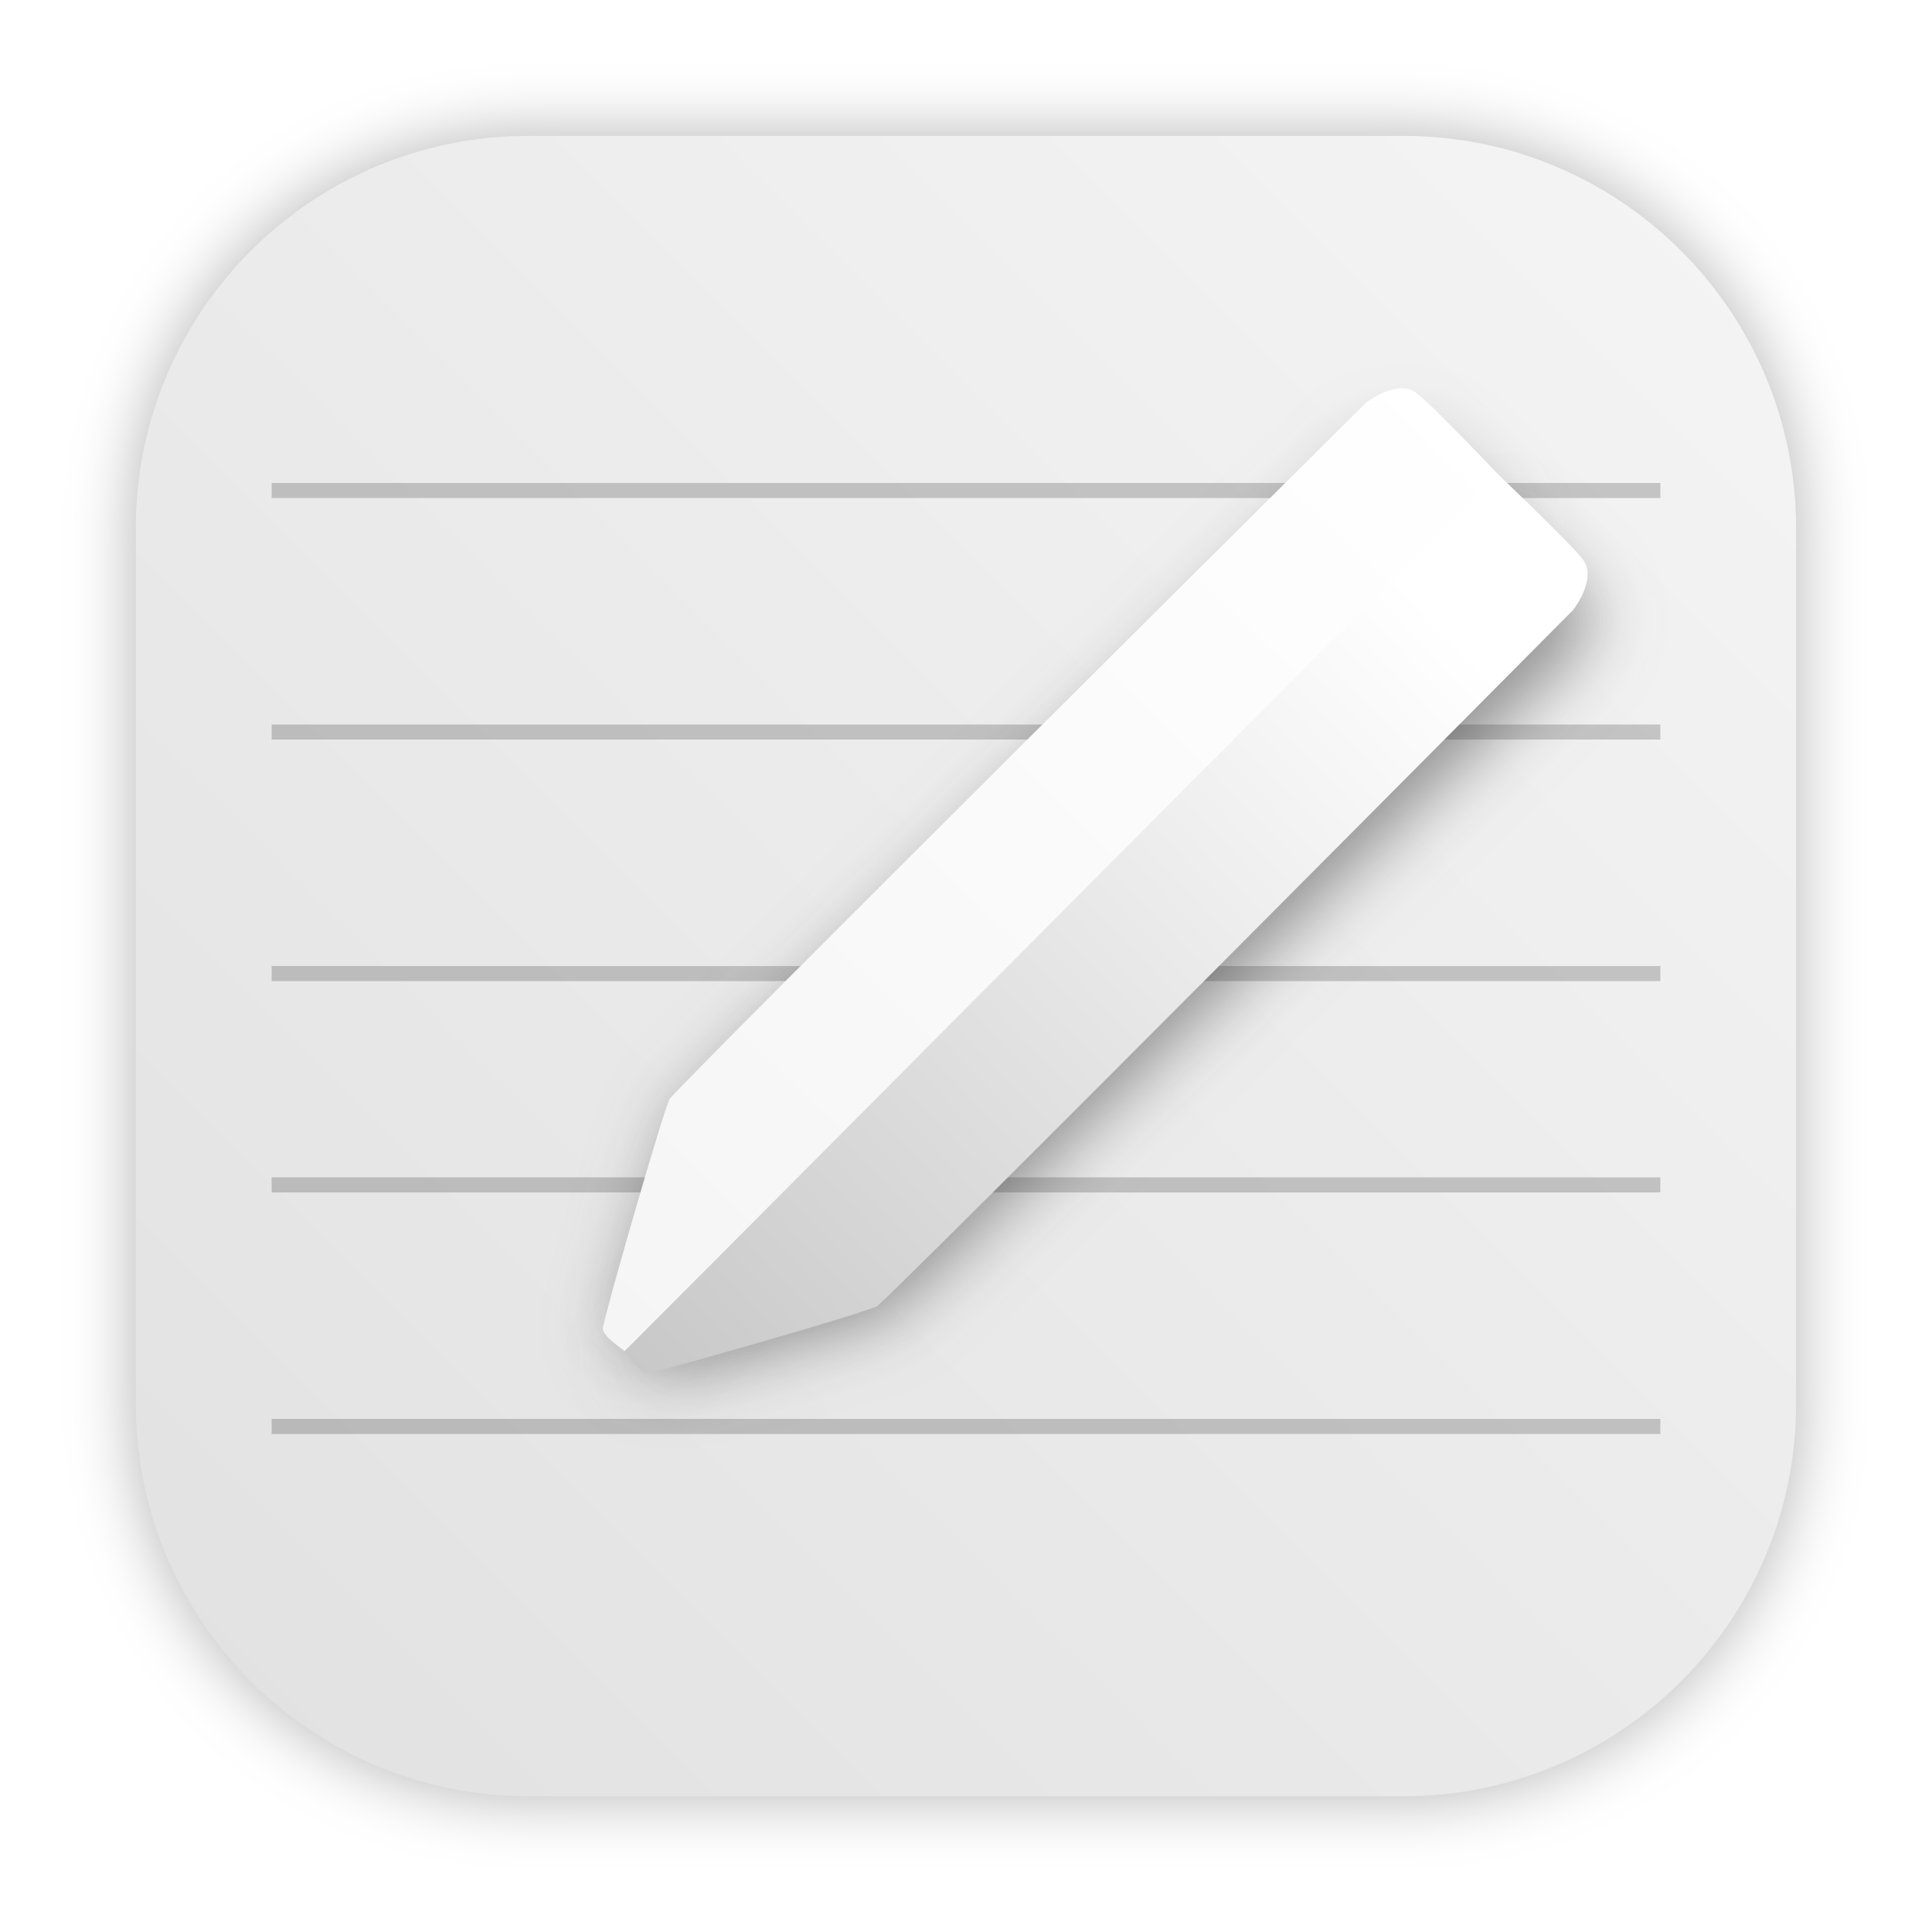
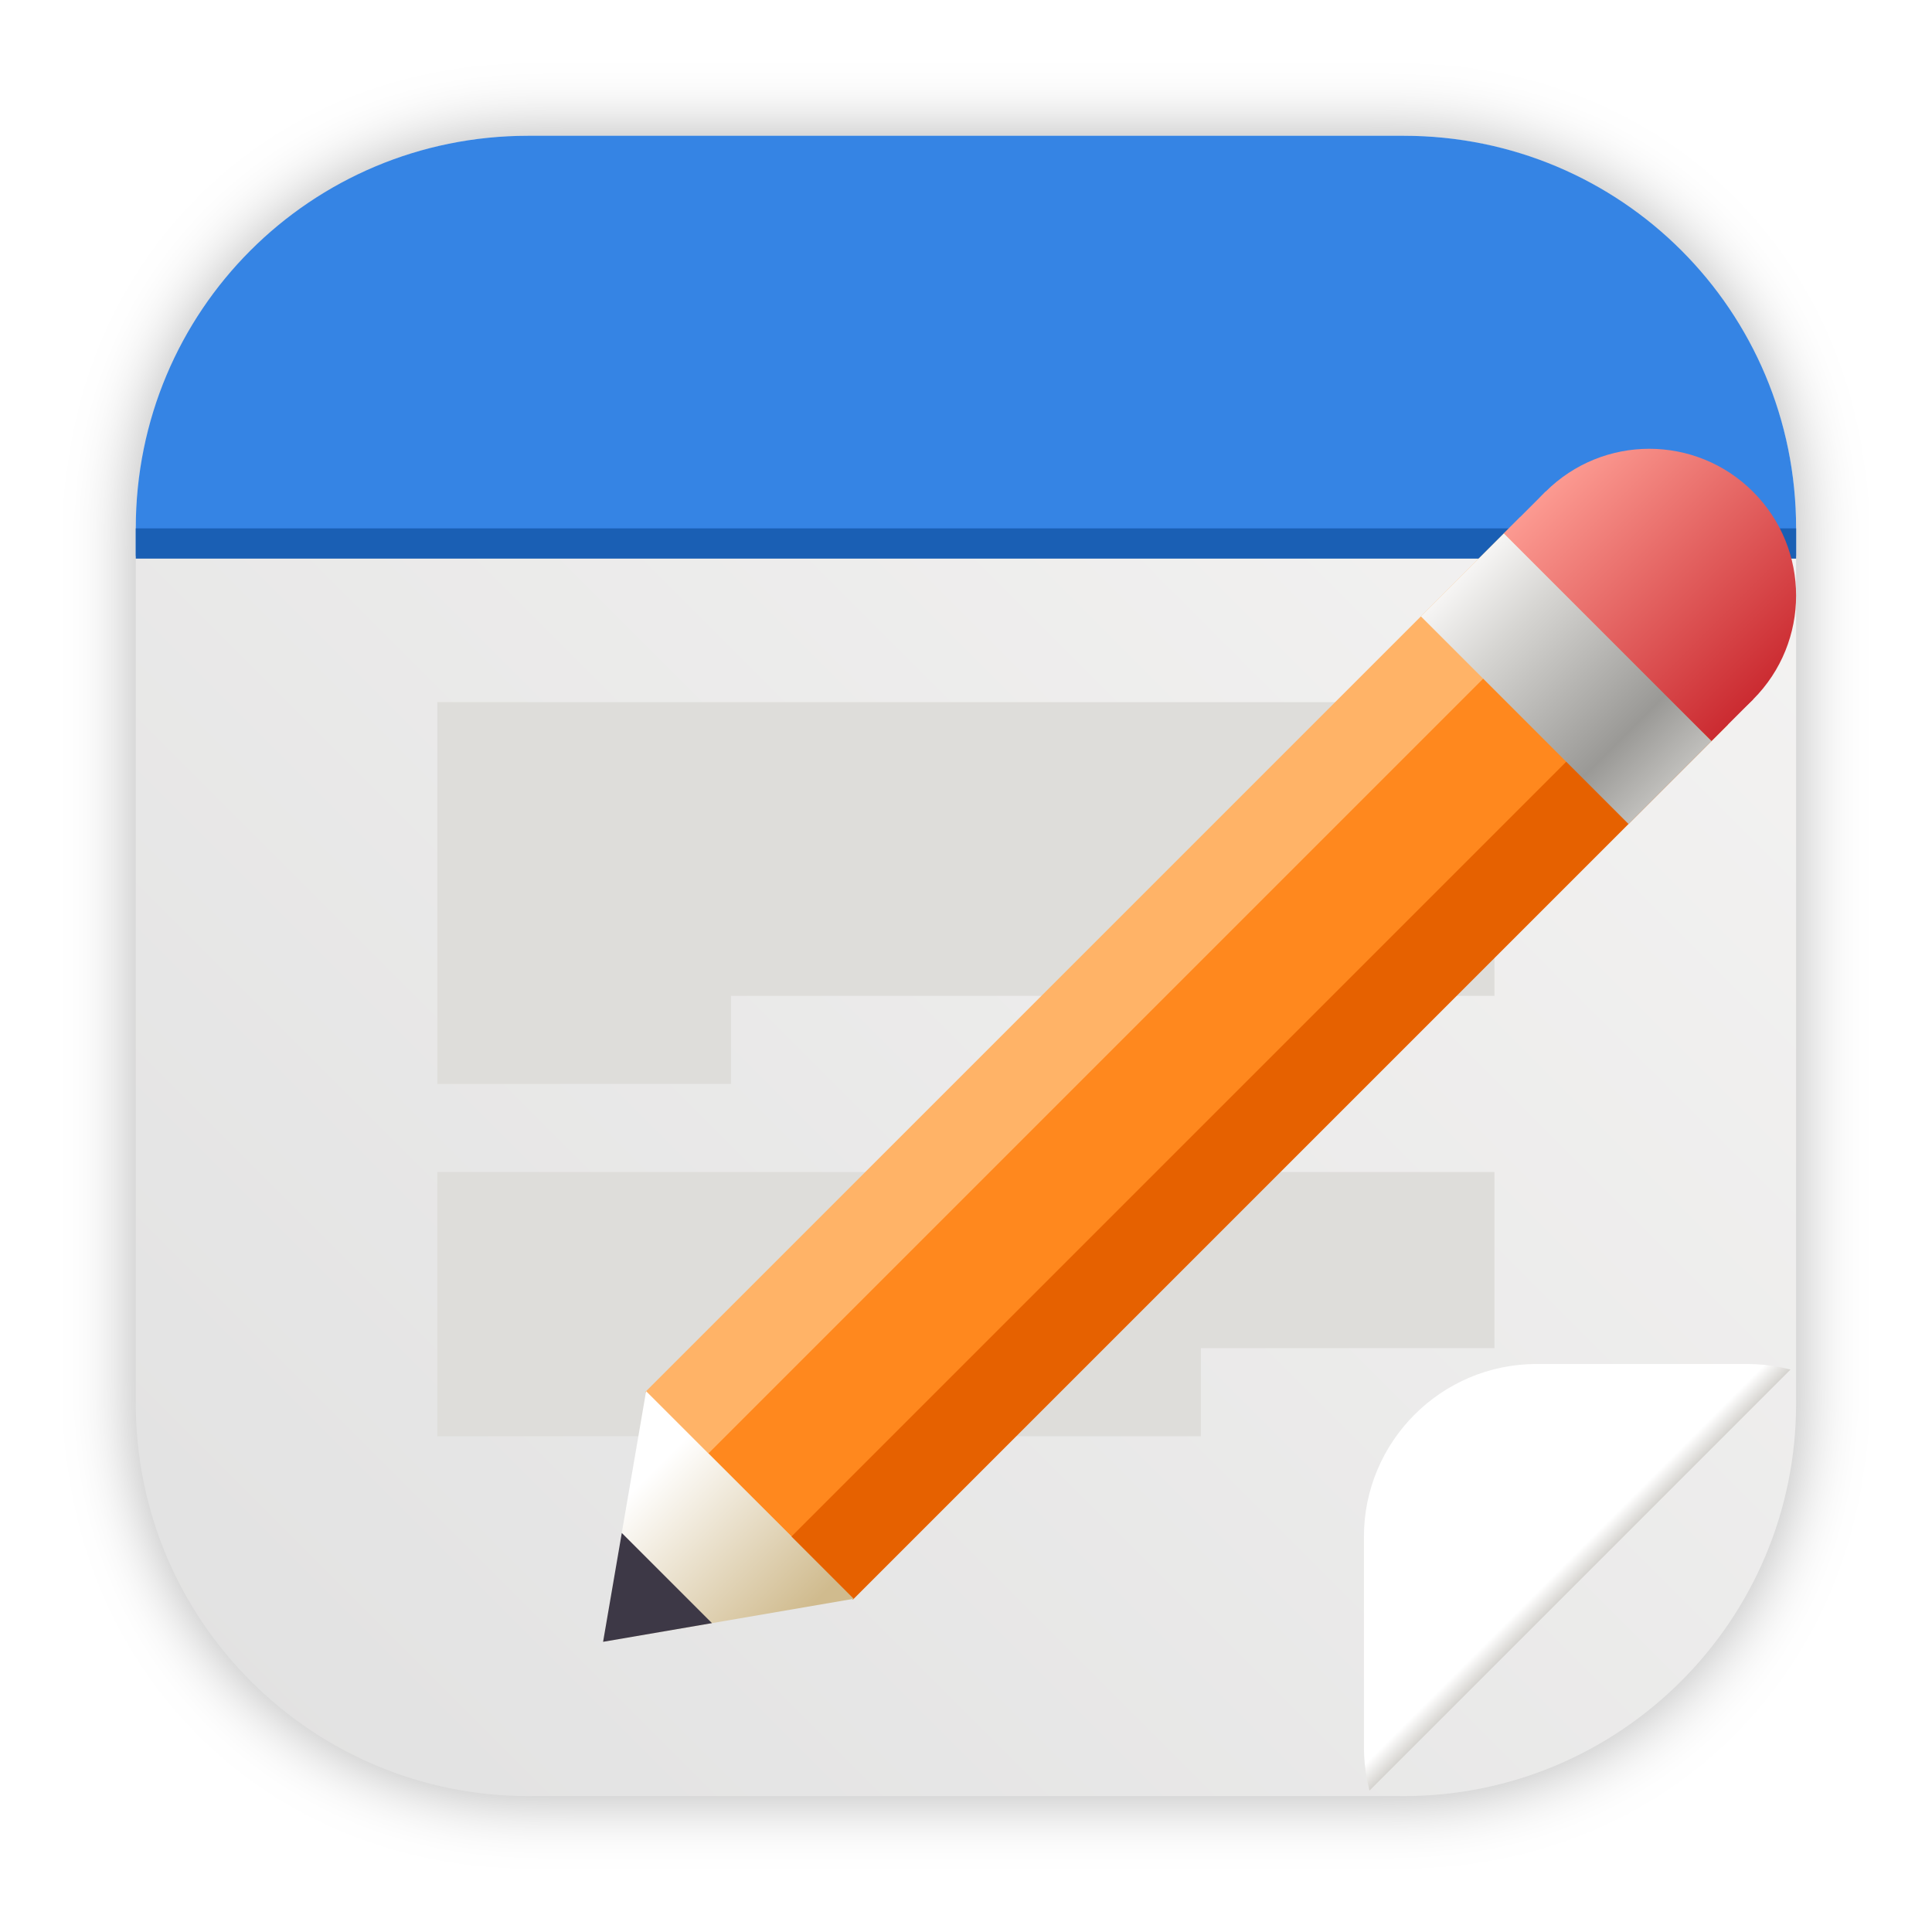
- <svg xmlns="http://www.w3.org/2000/svg" width="64" height="64" version="1.1" viewBox="0 0 16.933 16.933">
-   <defs>
-     <filter id="filter2076-0-2" x="-.048" y="-.048" width="1.096" height="1.096" color-interpolation-filters="sRGB">
-       <feGaussianBlur stdDeviation="1.1" />
+ <svg xmlns="http://www.w3.org/2000/svg" xmlns:xlink="http://www.w3.org/1999/xlink" width="64" height="64" version="1.1" viewBox="0 0 16.933 16.933" id="svg922">
+   <defs id="defs892">
+     <linearGradient id="linearGradient1679" x1="145" x2="200" y1="59" y2="4" gradientTransform="matrix(0.26459,0,0,0.26459,-37.174,0.1321)" gradientUnits="userSpaceOnUse" spreadMethod="pad">
+       <stop stop-color="#e1e1e1" offset="0" id="stop1675" />
+       <stop stop-color="#f5f5f5" offset="1" id="stop1677" style="stop-color:#f4f6f4;stop-opacity:1;" />
+     </linearGradient>
+     <linearGradient id="linearGradient1673" x1="145" x2="200" y1="59" y2="4" gradientTransform="matrix(0.26459,0,0,0.26459,-37.174,0.1321)" gradientUnits="userSpaceOnUse" spreadMethod="pad">
+       <stop stop-color="#e1e1e1" offset="0" id="stop1669" />
+       <stop stop-color="#f5f5f5" offset="1" id="stop1671" style="stop-color:#f5f6f4;stop-opacity:1;" />
+     </linearGradient>
+     <linearGradient id="linearGradient1667" x1="145" x2="200" y1="59" y2="4" gradientTransform="matrix(0.26459,0,0,0.26459,-37.174,0.1321)" gradientUnits="userSpaceOnUse" spreadMethod="pad">
+       <stop stop-color="#e1e1e1" offset="0" id="stop1663" />
+       <stop stop-color="#f5f5f5" offset="1" id="stop1665" style="stop-color:#f5f6f4;stop-opacity:1;" />
+     </linearGradient>
+     <linearGradient id="linearGradient1661" x1="145" x2="200" y1="59" y2="4" gradientTransform="matrix(0.26459,0,0,0.26459,-37.174,0.1321)" gradientUnits="userSpaceOnUse" spreadMethod="pad">
+       <stop stop-color="#e1e1e1" offset="0" id="stop1657" />
+       <stop stop-color="#f5f5f5" offset="1" id="stop1659" style="stop-color:#f5f6f4;stop-opacity:1;" />
+     </linearGradient>
+     <linearGradient id="linearGradient1655" x1="145" x2="200" y1="59" y2="4" gradientTransform="matrix(0.26459,0,0,0.26459,-37.174,0.1321)" gradientUnits="userSpaceOnUse" spreadMethod="pad">
+       <stop stop-color="#e1e1e1" offset="0" id="stop1651" />
+       <stop stop-color="#f5f5f5" offset="1" id="stop1653" style="stop-color:#f6f6f4;stop-opacity:1;" />
+     </linearGradient>
+     <linearGradient id="linearGradient1649" x1="145" x2="200" y1="59" y2="4" gradientTransform="matrix(0.26459,0,0,0.26459,-37.174,0.1321)" gradientUnits="userSpaceOnUse" spreadMethod="pad">
+       <stop stop-color="#e1e1e1" offset="0" id="stop1645" />
+       <stop stop-color="#f5f5f5" offset="1" id="stop1647" style="stop-color:#f6f5f4;stop-opacity:1;" />
+     </linearGradient>
+     <linearGradient id="linearGradient1643" x1="145" x2="200" y1="59" y2="4" gradientTransform="matrix(0.26459,0,0,0.26459,-37.174,0.1321)" gradientUnits="userSpaceOnUse" spreadMethod="pad">
+       <stop stop-color="#e1e1e1" offset="0" id="stop1639" />
+       <stop stop-color="#f5f5f5" offset="1" id="stop1641" style="stop-color:#f4f6f4;stop-opacity:1;" />
+     </linearGradient>
+     <linearGradient id="linearGradient1637" x1="145" x2="200" y1="59" y2="4" gradientTransform="matrix(0.26459,0,0,0.26459,-37.174,0.1321)" gradientUnits="userSpaceOnUse">
+       <stop stop-color="#e1e1e1" offset="0" id="stop1633" />
+       <stop stop-color="#f5f5f5" offset="1" id="stop1635" style="stop-color:#f4f6f5;stop-opacity:1;" />
+     </linearGradient>
+     <filter id="filter2076-0-2" x="-0.048" y="-0.048" width="1.096" height="1.096" color-interpolation-filters="sRGB">
+       <feGaussianBlur stdDeviation="1.1" id="feGaussianBlur871" />
    </filter>
-     <linearGradient id="linearGradient2070-5-6" x1="145" x2="200" y1="59" y2="4" gradientTransform="matrix(.26459 0 0 .26459 -22.631 -3.6099)" gradientUnits="userSpaceOnUse">
-       <stop stop-color="#e1e1e1" offset="0" />
-       <stop stop-color="#f5f5f5" offset="1" />
+     <linearGradient id="linearGradient2070-5-6" x1="145" x2="200" y1="59" y2="4" gradientTransform="matrix(0.26459,0,0,0.26459,-37.174,0.1321)" gradientUnits="userSpaceOnUse" xlink:href="#linearGradient1679">
+       <stop stop-color="#e1e1e1" offset="0" id="stop874" />
+       <stop stop-color="#f5f5f5" offset="1" id="stop876" style="stop-color:#f6f5f4;stop-opacity:1;" />
    </linearGradient>
-     <filter id="filter1091" x="-.084" y="-.084" width="1.168" height="1.168" color-interpolation-filters="sRGB">
-       <feGaussianBlur stdDeviation="0.302" />
+     <filter id="filter1091" x="-0.092" y="-0.086" width="1.184" height="1.172" color-interpolation-filters="sRGB">
+       <feGaussianBlur stdDeviation="0.302" id="feGaussianBlur879" />
    </filter>
-     <linearGradient id="linearGradient1063" x1="8.586" x2="16.465" y1="-5.595" y2="-13.703" gradientTransform="matrix(1 0 0 1 11.204 13.637)" gradientUnits="userSpaceOnUse">
-       <stop stop-color="#f5f5f5" offset="0" />
-       <stop stop-color="#fff" offset="1" />
+     <linearGradient id="linearGradient1063" x1="8.586" x2="16.465" y1="-5.595" y2="-13.703" gradientTransform="translate(-3.339,17.379)" gradientUnits="userSpaceOnUse">
+       <stop stop-color="#f5f5f5" offset="0" id="stop882" />
+       <stop stop-color="#fff" offset="1" id="stop884" />
    </linearGradient>
-     <linearGradient id="linearGradient1071" x1="8.922" x2="15.926" y1="-5.355" y2="-11.992" gradientTransform="matrix(1 0 0 1 11.204 13.637)" gradientUnits="userSpaceOnUse">
-       <stop stop-color="#c8c8c8" offset="0" />
-       <stop stop-color="#fff" offset="1" />
+     <linearGradient id="linearGradient1071" x1="8.922" x2="15.926" y1="-5.355" y2="-11.992" gradientTransform="translate(-3.339,17.379)" gradientUnits="userSpaceOnUse">
+       <stop stop-color="#c8c8c8" offset="0" id="stop887" />
+       <stop stop-color="#fff" offset="1" id="stop889" />
+     </linearGradient>
+     <clipPath id="b">
+       <path d="m 88,94 h 20 v 20 H 88 Z m 0,0" id="path15" />
+     </clipPath>
+     <clipPath id="c">
+       <path d="M 108,94 88,114 H 82.285 V 88.285 H 108 Z m 0,0" id="path18" />
+     </clipPath>
+     <linearGradient id="d" gradientTransform="matrix(0,0.178571,0.178571,0,84.42857,42.57145)" gradientUnits="userSpaceOnUse" x1="344" x2="340" y1="76" y2="72">
+       <stop offset="0" stop-color="#d5d3cf" id="stop21" />
+       <stop offset="1" stop-color="#ffffff" id="stop23" />
+     </linearGradient>
+     <linearGradient id="f" gradientTransform="matrix(0.0772117,0.0772117,0.09099488,-0.09099488,38.45333,18.56868)" x1="-253.63" x2="-230.06" xlink:href="#e" y1="-56.518" y2="-56.518" />
+     <linearGradient id="e" gradientUnits="userSpaceOnUse">
+       <stop offset="0" stop-color="#fc9a91" id="stop26" />
+       <stop offset="1" stop-color="#cb2b31" id="stop28" />
+     </linearGradient>
+     <linearGradient id="g" gradientTransform="matrix(0.6,0.6,0.707107,-0.707107,294.3259,129.8884)" x1="-253.63" x2="-230.06" xlink:href="#e" y1="-56.518" y2="-56.518" />
+     <linearGradient id="h" gradientTransform="matrix(0.390307,-0.130102,0.130102,-0.390307,-2.964383,65.14788)" gradientUnits="userSpaceOnUse" x1="181.677" x2="143.246" y1="-139.479" y2="-101.048">
+       <stop offset="0" stop-color="#d0bb8e" id="stop33" />
+       <stop offset="1" stop-color="#ffffff" id="stop35" />
+     </linearGradient>
+     <linearGradient id="i" gradientTransform="matrix(0.6,0.6,0.707107,-0.707107,294.3259,129.8884)" gradientUnits="userSpaceOnUse" x1="-230.06" x2="-253.63" y1="-64.518" y2="-64.518">
+       <stop offset="0" stop-color="#c0bfbc" id="stop38" />
+       <stop offset="0.223" stop-color="#9a9996" id="stop40" />
+       <stop offset="0.744" stop-color="#d6d5d2" id="stop42" />
+       <stop offset="1" stop-color="#f6f5f4" id="stop44" />
    </linearGradient>
  </defs>
-   <g transform="translate(-14.543 3.742)">
-     <rect transform="matrix(.26459 0 0 .26459 14.543 -3.742)" x="4.5" y="4.5" width="55" height="55" rx="13.002" ry="13.002" filter="url(#filter2076-0-2)" image-rendering="optimizeSpeed" opacity=".3" />
-     <rect x="15.733" y="-2.551" width="14.552" height="14.552" rx="3.44" ry="3.44" fill="url(#linearGradient2070-5-6)" image-rendering="optimizeSpeed" stroke-width=".265" />
-     <g stroke-linecap="round" stroke-linejoin="round" stroke-opacity=".35" stroke-width=".075">
-       <rect x="16.924" y=".491" width="12.171" height=".132" rx="0" ry=".066" opacity=".188" />
-       <rect x="16.924" y="2.608" width="12.171" height=".132" rx="0" ry=".066" opacity=".188" />
-       <rect x="16.924" y="4.725" width="12.171" height=".132" rx="0" ry=".066" opacity=".188" />
-       <rect x="16.924" y="6.577" width="12.171" height=".132" rx="0" ry=".066" opacity=".188" />
-       <rect x="16.924" y="8.694" width="12.171" height=".132" rx="0" ry=".066" opacity=".188" />
+   <rect transform="scale(0.26459)" x="4.5" y="4.5" width="55" height="55" rx="13.002" ry="13.002" filter="url(#filter2076-0-2)" image-rendering="optimizeSpeed" opacity="0.3" id="rect896" />
+   <rect x="1.19" y="1.19" width="14.552" height="14.552" rx="3.44" ry="3.44" fill="url(#linearGradient2070-5-6)" image-rendering="optimizeSpeed" stroke-width="0.265" id="rect898" style="fill:url(#linearGradient2070-5-6)" />
+   <g clip-path="url(#b)" id="g57" transform="matrix(0.1893997,0,0,0.1893997,-4.713162,-5.84906)">
+     <g clip-path="url(#c)" id="g55">
+       <path d="m 88,102 v 9.715 c 0,4.418 3.582,8 8,8 h 9.715 c 4.418,0 8,-3.582 8,-8 V 102 c 0,-4.418 -3.582,-8 -8,-8 H 96 c -4.418,0 -8,3.582 -8,8 z m 0,0" fill="url(#d)" id="path53" style="fill:url(#d)" />
    </g>
-     <path transform="matrix(.98857 0 0 .9511 11.424 13.398)" d="m8.815-5.537s-0.193-0.13-0.193-0.197c0-0.067 0.529-1.911 0.586-2.012 0.057-0.101 6.103-6.103 6.103-6.103s0.276-0.217 0.446-0.083c0.17 0.135 0.744 0.744 0.744 0.744z" fill="#323232" filter="url(#filter1091)" opacity=".5" />
-     <path transform="matrix(.98857 0 0 .9511 11.424 13.398)" d="m8.815-5.537s0.13 0.193 0.197 0.193c0.067 0 1.911-0.529 2.012-0.586 0.101-0.057 6.103-6.103 6.103-6.103s0.217-0.276 0.083-0.446c-0.135-0.17-0.744-0.744-0.744-0.744z" fill="#323232" filter="url(#filter1091)" opacity=".5" />
-     <path d="m20.019 8.1s-0.193-0.13-0.193-0.197c0-0.067 0.529-1.911 0.586-2.012 0.057-0.101 6.103-6.103 6.103-6.103s0.276-0.217 0.446-0.083c0.17 0.135 0.744 0.744 0.744 0.744z" fill="url(#linearGradient1063)" />
-     <path d="m20.019 8.1s0.13 0.193 0.197 0.193c0.067 0 1.911-0.529 2.012-0.586 0.101-0.057 6.103-6.103 6.103-6.103s0.217-0.276 0.083-0.446c-0.135-0.17-0.744-0.744-0.744-0.744z" fill="url(#linearGradient1071)" />
  </g>
+   <path id="rect1631" style="fill:#3584e4;fill-opacity:1;stroke-width:0.265;image-rendering:optimizeSpeed" d="M 4.63,1.19 H 12.302 c 1.906,0 3.44,1.534 3.44,3.44 v 0.243 H 1.19 v -0.243 c 0,-1.906 1.534,-3.44 3.44,-3.44 z" />
+   <rect style="fill:#1a5fb4;fill-opacity:1;stroke-width:0.206" id="rect1830" width="14.552" height="0.265" x="1.19" y="4.631" />
+   <path d="M 6.407,8.728 V 9.5 H 3.833 v -3.346 h 9.265 v 2.574 z m 0,0" fill="#deddda" id="path63" style="stroke-width:0.129" />
+   <path d="m 10.525,11.816 v 0.772 H 3.833 v -2.316 h 9.265 v 1.544 z m 0,0" fill="#deddda" id="path65" style="stroke-width:0.129" />
+   <g id="g1479" transform="matrix(0.1286862,0,0,0.1286862,0.3956714,2.035827)">
+     <path d="m 42.344,80.344 11.312,11.312 59.598,-59.598 -11.312,-11.312 z m 0,0" fill="#ff881e" id="path67" />
+     <path d="M 50.777,88.879 55.02,93.121 114.617,33.523 110.375,29.281 Z m 0,0" fill="#e66100" id="path69" />
+     <path d="M 45.121,83.223 40.879,78.98 100.477,19.383 104.719,23.625 Z m 0,0" fill="#ffb367" id="path71" />
+     <path d="m 116.324,31.816 c 3.906,-3.906 3.906,-10.238 0,-14.141 -3.902,-3.906 -10.234,-3.906 -14.141,0 -3.906,3.902 -3.906,10.234 0,14.141 3.906,3.906 10.238,3.906 14.141,0 z m 0,0" fill="url(#g)" id="path75" style="fill:url(#g)" />
+     <path d="M 38,96 55.07,93.07 40.93,78.93 Z m 0,0" fill="url(#h)" id="path77" style="fill:url(#h)" />
+     <path d="m 38,96 7.414,-1.273 -6.141,-6.141 z m 0,0" fill="#3d3846" id="path79" />
+     <path d="m 93.699,26.16 14.141,14.141 5.656,-5.656 -14.141,-14.141 z m 0,0" fill="url(#i)" id="path81" style="fill:url(#i)" />
+   </g>
+   <path d="M 13.181,4.674 15.001,6.494 15.365,6.13 13.545,4.31 Z" fill="url(#f)" id="path73" style="fill:url(#f);stroke-width:0.129" />
</svg>
